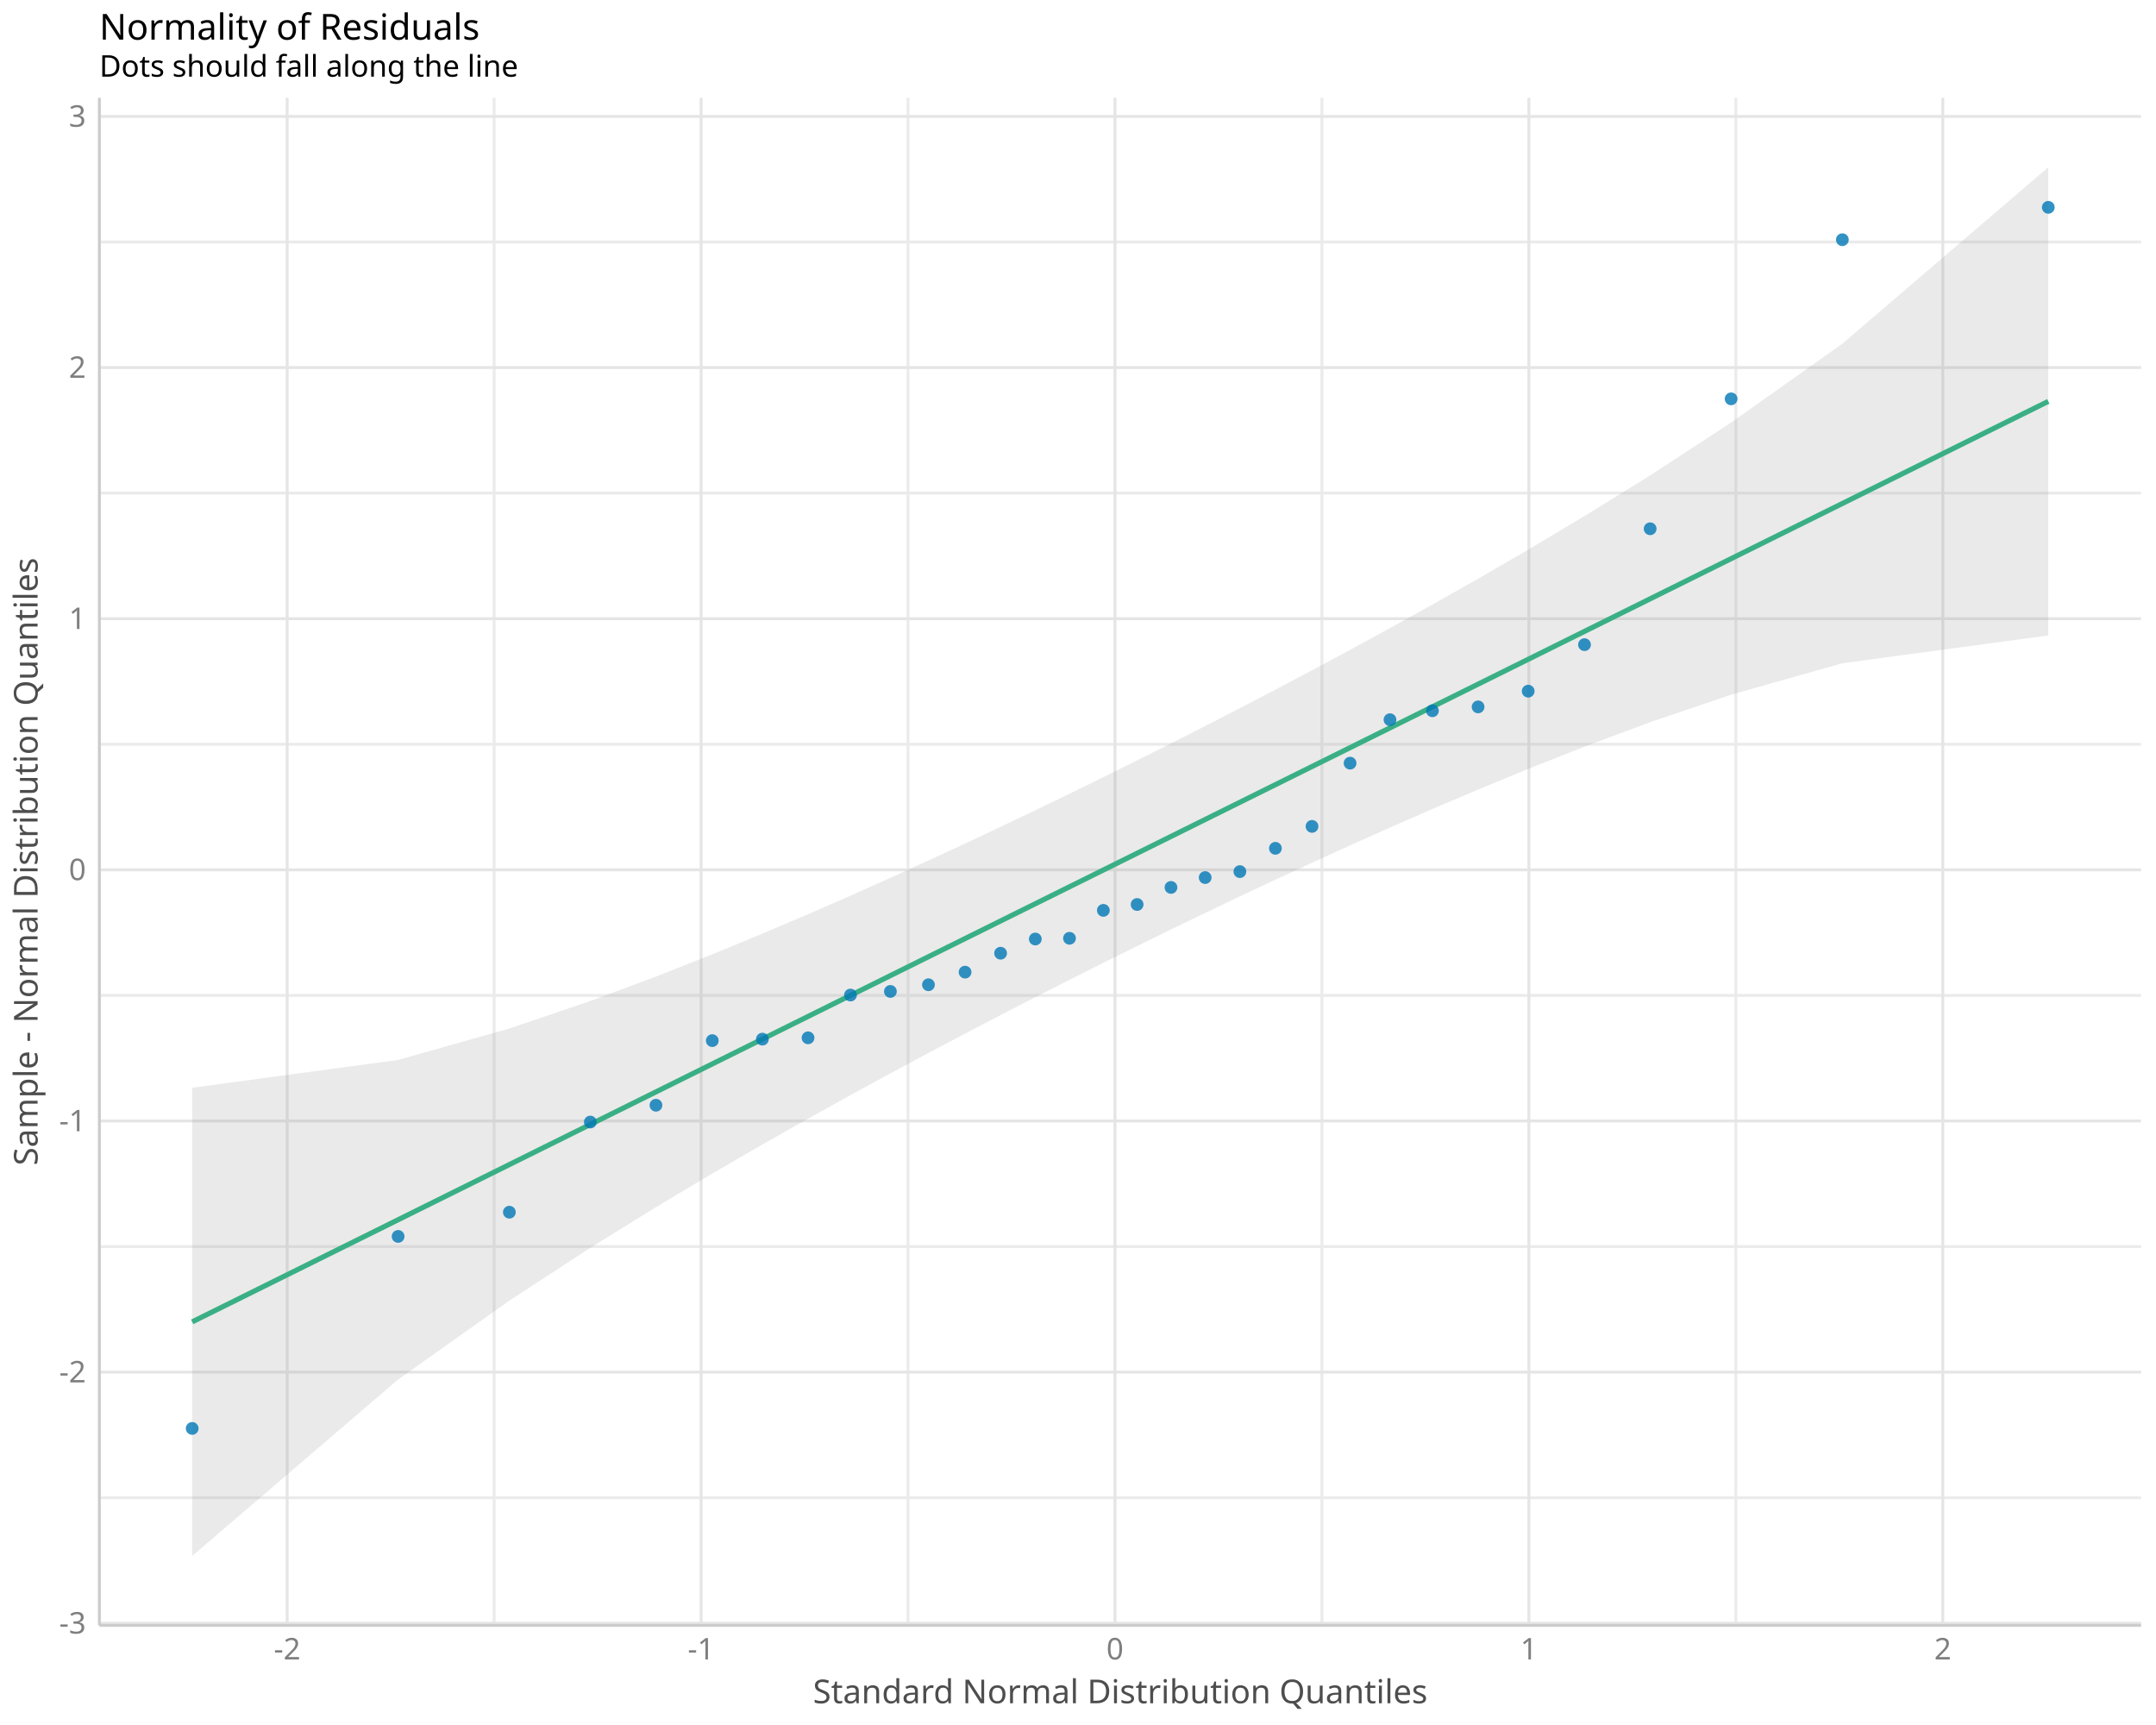
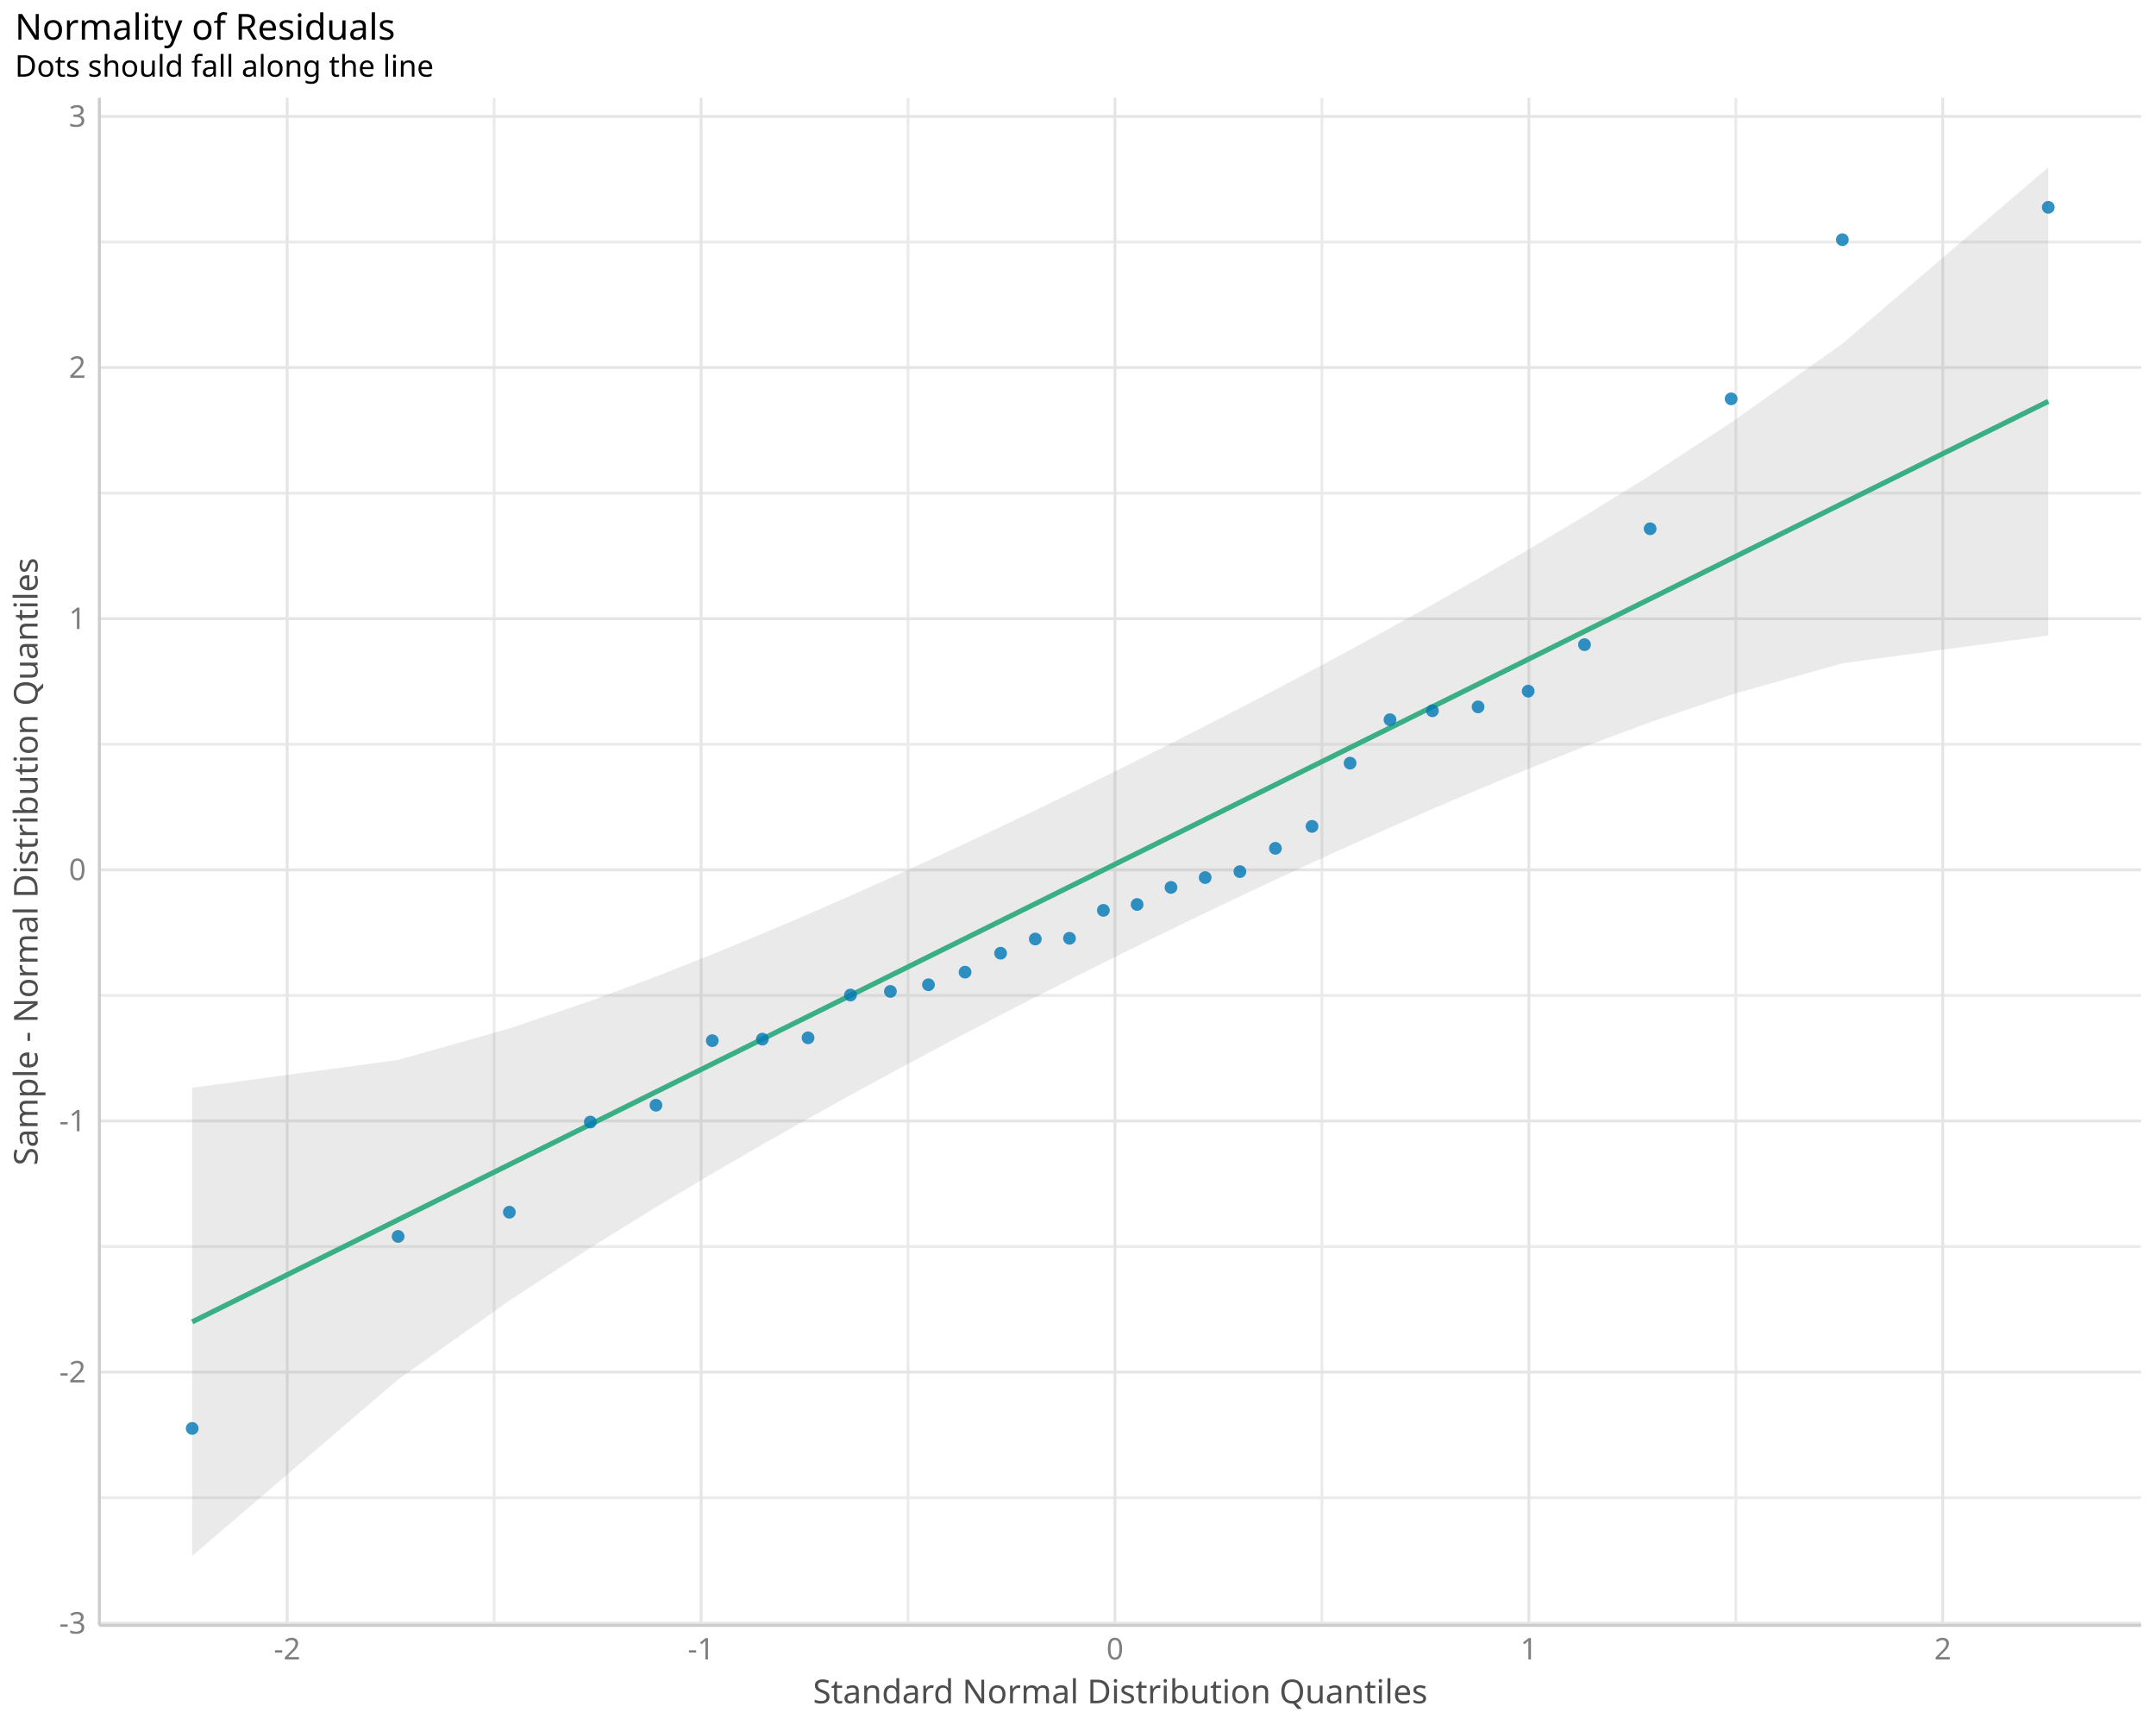
<svg xmlns="http://www.w3.org/2000/svg" class="svglite" data-engine-version="2.0" width="720.00pt" height="576.00pt" viewBox="0 0 720.00 576.00">
  <defs>
    <style type="text/css">
    .svglite line, .svglite polyline, .svglite polygon, .svglite path, .svglite rect, .svglite circle {
      fill: none;
      stroke: #000000;
      stroke-linecap: round;
      stroke-linejoin: round;
      stroke-miterlimit: 10.00;
    }
  </style>
  </defs>
  <rect width="100%" height="100%" style="stroke: none; fill: #FFFFFF;" />
  <defs>
    <clipPath id="cpMC4wMHw3MjAuMDB8MC4wMHw1NzYuMDA=">
      <rect x="0.00" y="0.00" width="720.00" height="576.00" />
    </clipPath>
  </defs>
  <g clip-path="url(#cpMC4wMHw3MjAuMDB8MC4wMHw1NzYuMDA=)">
    <rect x="0.00" y="0.00" width="720.00" height="576.00" style="stroke-width: 0.97; stroke: #FFFFFF; fill: #FFFFFF;" />
  </g>
  <defs>
    <clipPath id="cpMzMuMTl8NzE1LjAyfDMyLjY2fDU0Mi43NA==">
      <rect x="33.19" y="32.66" width="681.83" height="510.08" />
    </clipPath>
  </defs>
  <g clip-path="url(#cpMzMuMTl8NzE1LjAyfDMyLjY2fDU0Mi43NA==)">
    <rect x="33.19" y="32.66" width="681.83" height="510.08" style="stroke-width: 0.97; stroke: none; fill: #FFFFFF;" />
    <polyline points="33.19,500.10 715.02,500.10 " style="stroke-width: 0.97; stroke: #EBEBEB; stroke-linecap: butt;" />
    <polyline points="33.19,416.24 715.02,416.24 " style="stroke-width: 0.97; stroke: #EBEBEB; stroke-linecap: butt;" />
    <polyline points="33.19,332.38 715.02,332.38 " style="stroke-width: 0.97; stroke: #EBEBEB; stroke-linecap: butt;" />
    <polyline points="33.19,248.52 715.02,248.52 " style="stroke-width: 0.97; stroke: #EBEBEB; stroke-linecap: butt;" />
    <polyline points="33.19,164.66 715.02,164.66 " style="stroke-width: 0.97; stroke: #EBEBEB; stroke-linecap: butt;" />
    <polyline points="33.19,80.80 715.02,80.80 " style="stroke-width: 0.97; stroke: #EBEBEB; stroke-linecap: butt;" />
    <polyline points="165.01,542.74 165.01,32.66 " style="stroke-width: 0.97; stroke: #EBEBEB; stroke-linecap: butt;" />
    <polyline points="303.24,542.74 303.24,32.66 " style="stroke-width: 0.97; stroke: #EBEBEB; stroke-linecap: butt;" />
    <polyline points="441.46,542.74 441.46,32.66 " style="stroke-width: 0.97; stroke: #EBEBEB; stroke-linecap: butt;" />
    <polyline points="579.69,542.74 579.69,32.66 " style="stroke-width: 0.97; stroke: #EBEBEB; stroke-linecap: butt;" />
    <polyline points="33.19,542.03 715.02,542.03 " style="stroke-width: 0.97; stroke: #E5E5E5; stroke-linecap: butt;" />
    <polyline points="33.19,458.17 715.02,458.17 " style="stroke-width: 0.97; stroke: #E5E5E5; stroke-linecap: butt;" />
    <polyline points="33.19,374.31 715.02,374.31 " style="stroke-width: 0.97; stroke: #E5E5E5; stroke-linecap: butt;" />
    <polyline points="33.19,290.45 715.02,290.45 " style="stroke-width: 0.97; stroke: #E5E5E5; stroke-linecap: butt;" />
    <polyline points="33.19,206.59 715.02,206.59 " style="stroke-width: 0.97; stroke: #E5E5E5; stroke-linecap: butt;" />
    <polyline points="33.19,122.73 715.02,122.73 " style="stroke-width: 0.97; stroke: #E5E5E5; stroke-linecap: butt;" />
    <polyline points="33.19,38.88 715.02,38.88 " style="stroke-width: 0.97; stroke: #E5E5E5; stroke-linecap: butt;" />
    <polyline points="95.90,542.74 95.90,32.66 " style="stroke-width: 0.97; stroke: #E5E5E5; stroke-linecap: butt;" />
    <polyline points="234.13,542.74 234.13,32.66 " style="stroke-width: 0.97; stroke: #E5E5E5; stroke-linecap: butt;" />
    <polyline points="372.35,542.74 372.35,32.66 " style="stroke-width: 0.97; stroke: #E5E5E5; stroke-linecap: butt;" />
    <polyline points="510.58,542.74 510.58,32.66 " style="stroke-width: 0.97; stroke: #E5E5E5; stroke-linecap: butt;" />
    <polyline points="648.80,542.74 648.80,32.66 " style="stroke-width: 0.97; stroke: #E5E5E5; stroke-linecap: butt;" />
    <polygon points="64.18,363.21 132.95,353.93 170.10,343.43 197.14,334.25 219.06,326.09 237.87,318.66 254.60,311.76 269.85,305.27 284.02,299.08 297.35,293.12 310.06,287.33 322.29,281.67 334.15,276.09 345.74,270.56 357.16,265.04 368.47,259.50 379.74,253.91 391.05,248.23 402.47,242.43 414.06,236.46 425.92,230.28 438.15,223.82 450.86,217.00 464.19,209.73 478.36,201.88 493.61,193.24 510.34,183.55 529.15,172.32 551.07,158.74 578.11,141.10 615.26,114.77 684.03,55.84 684.03,212.19 615.26,221.47 578.11,231.97 551.07,241.15 529.15,249.31 510.34,256.74 493.61,263.64 478.36,270.13 464.19,276.32 450.86,282.28 438.15,288.07 425.92,293.73 414.06,299.31 402.47,304.84 391.05,310.36 379.74,315.90 368.47,321.49 357.16,327.17 345.74,332.97 334.15,338.94 322.29,345.12 310.06,351.59 297.35,358.40 284.02,365.67 269.85,373.53 254.60,382.16 237.87,391.86 219.06,403.08 197.14,416.66 170.10,434.30 132.95,460.63 64.18,519.56 " style="stroke-width: 0.00; stroke: none; fill: #999999; fill-opacity: 0.20;" />
    <polyline points="64.18,363.21 132.95,353.93 170.10,343.43 197.14,334.25 219.06,326.09 237.87,318.66 254.60,311.76 269.85,305.27 284.02,299.08 297.35,293.12 310.06,287.33 322.29,281.67 334.15,276.09 345.74,270.56 357.16,265.04 368.47,259.50 379.74,253.91 391.05,248.23 402.47,242.43 414.06,236.46 425.92,230.28 438.15,223.82 450.86,217.00 464.19,209.73 478.36,201.88 493.61,193.24 510.34,183.55 529.15,172.32 551.07,158.74 578.11,141.10 615.26,114.77 684.03,55.84 " style="stroke-width: 0.21; stroke: none;" />
    <polyline points="684.03,212.19 615.26,221.47 578.11,231.97 551.07,241.15 529.15,249.31 510.34,256.74 493.61,263.64 478.36,270.13 464.19,276.32 450.86,282.28 438.15,288.07 425.92,293.73 414.06,299.31 402.47,304.84 391.05,310.36 379.74,315.90 368.47,321.49 357.16,327.17 345.74,332.97 334.15,338.94 322.29,345.12 310.06,351.59 297.35,358.40 284.02,365.67 269.85,373.53 254.60,382.16 237.87,391.86 219.06,403.08 197.14,416.66 170.10,434.30 132.95,460.63 64.18,519.56 " style="stroke-width: 0.21; stroke: none;" />
    <polyline points="64.18,441.39 684.03,134.02 " style="stroke-width: 1.71; stroke: #3AAF85; stroke-linecap: butt;" />
    <circle cx="64.18" cy="476.97" r="2.13" style="stroke-width: 0.00; stroke: none; fill: #0077B5; fill-opacity: 0.80;" />
    <circle cx="132.95" cy="412.86" r="2.13" style="stroke-width: 0.00; stroke: none; fill: #0077B5; fill-opacity: 0.80;" />
    <circle cx="170.10" cy="404.77" r="2.13" style="stroke-width: 0.00; stroke: none; fill: #0077B5; fill-opacity: 0.80;" />
    <circle cx="197.14" cy="374.67" r="2.13" style="stroke-width: 0.00; stroke: none; fill: #0077B5; fill-opacity: 0.80;" />
    <circle cx="219.06" cy="369.05" r="2.13" style="stroke-width: 0.00; stroke: none; fill: #0077B5; fill-opacity: 0.80;" />
    <circle cx="237.87" cy="347.48" r="2.13" style="stroke-width: 0.00; stroke: none; fill: #0077B5; fill-opacity: 0.80;" />
    <circle cx="254.60" cy="346.98" r="2.13" style="stroke-width: 0.00; stroke: none; fill: #0077B5; fill-opacity: 0.80;" />
    <circle cx="269.85" cy="346.54" r="2.13" style="stroke-width: 0.00; stroke: none; fill: #0077B5; fill-opacity: 0.80;" />
    <circle cx="284.02" cy="332.26" r="2.13" style="stroke-width: 0.00; stroke: none; fill: #0077B5; fill-opacity: 0.80;" />
    <circle cx="297.35" cy="331.05" r="2.13" style="stroke-width: 0.00; stroke: none; fill: #0077B5; fill-opacity: 0.80;" />
    <circle cx="310.06" cy="328.82" r="2.13" style="stroke-width: 0.00; stroke: none; fill: #0077B5; fill-opacity: 0.80;" />
    <circle cx="322.29" cy="324.61" r="2.13" style="stroke-width: 0.00; stroke: none; fill: #0077B5; fill-opacity: 0.80;" />
    <circle cx="334.15" cy="318.29" r="2.13" style="stroke-width: 0.00; stroke: none; fill: #0077B5; fill-opacity: 0.80;" />
    <circle cx="345.74" cy="313.55" r="2.13" style="stroke-width: 0.00; stroke: none; fill: #0077B5; fill-opacity: 0.80;" />
    <circle cx="357.16" cy="313.31" r="2.13" style="stroke-width: 0.00; stroke: none; fill: #0077B5; fill-opacity: 0.80;" />
    <circle cx="368.47" cy="303.98" r="2.13" style="stroke-width: 0.00; stroke: none; fill: #0077B5; fill-opacity: 0.80;" />
    <circle cx="379.74" cy="302.02" r="2.13" style="stroke-width: 0.00; stroke: none; fill: #0077B5; fill-opacity: 0.80;" />
    <circle cx="391.05" cy="296.32" r="2.13" style="stroke-width: 0.00; stroke: none; fill: #0077B5; fill-opacity: 0.80;" />
    <circle cx="402.47" cy="293.03" r="2.13" style="stroke-width: 0.00; stroke: none; fill: #0077B5; fill-opacity: 0.80;" />
    <circle cx="414.06" cy="291.04" r="2.13" style="stroke-width: 0.00; stroke: none; fill: #0077B5; fill-opacity: 0.80;" />
    <circle cx="425.92" cy="283.26" r="2.13" style="stroke-width: 0.00; stroke: none; fill: #0077B5; fill-opacity: 0.80;" />
    <circle cx="438.15" cy="275.94" r="2.13" style="stroke-width: 0.00; stroke: none; fill: #0077B5; fill-opacity: 0.80;" />
    <circle cx="450.86" cy="254.83" r="2.13" style="stroke-width: 0.00; stroke: none; fill: #0077B5; fill-opacity: 0.80;" />
    <circle cx="464.19" cy="240.32" r="2.13" style="stroke-width: 0.00; stroke: none; fill: #0077B5; fill-opacity: 0.80;" />
    <circle cx="478.36" cy="237.33" r="2.13" style="stroke-width: 0.00; stroke: none; fill: #0077B5; fill-opacity: 0.80;" />
    <circle cx="493.61" cy="236.04" r="2.13" style="stroke-width: 0.00; stroke: none; fill: #0077B5; fill-opacity: 0.80;" />
    <circle cx="510.34" cy="230.79" r="2.13" style="stroke-width: 0.00; stroke: none; fill: #0077B5; fill-opacity: 0.80;" />
    <circle cx="529.15" cy="215.26" r="2.13" style="stroke-width: 0.00; stroke: none; fill: #0077B5; fill-opacity: 0.80;" />
    <circle cx="551.07" cy="176.56" r="2.13" style="stroke-width: 0.00; stroke: none; fill: #0077B5; fill-opacity: 0.80;" />
    <circle cx="578.11" cy="133.18" r="2.13" style="stroke-width: 0.00; stroke: none; fill: #0077B5; fill-opacity: 0.80;" />
    <circle cx="615.26" cy="80.04" r="2.13" style="stroke-width: 0.00; stroke: none; fill: #0077B5; fill-opacity: 0.80;" />
    <circle cx="684.03" cy="69.23" r="2.13" style="stroke-width: 0.00; stroke: none; fill: #0077B5; fill-opacity: 0.80;" />
  </g>
  <g clip-path="url(#cpMC4wMHw3MjAuMDB8MC4wMHw1NzYuMDA=)">
    <polyline points="33.19,542.74 33.19,32.66 " style="stroke-width: 0.97; stroke: #CCCCCC; stroke-linecap: butt;" />
    <text x="28.71" y="545.47" text-anchor="end" style="font-size: 10.00px; fill: #7F7F7F; font-family: sans;" textLength="8.89px" lengthAdjust="spacingAndGlyphs">-3</text>
    <text x="28.71" y="461.61" text-anchor="end" style="font-size: 10.00px; fill: #7F7F7F; font-family: sans;" textLength="8.89px" lengthAdjust="spacingAndGlyphs">-2</text>
    <text x="28.71" y="377.75" text-anchor="end" style="font-size: 10.00px; fill: #7F7F7F; font-family: sans;" textLength="8.89px" lengthAdjust="spacingAndGlyphs">-1</text>
    <text x="28.71" y="293.89" text-anchor="end" style="font-size: 10.00px; fill: #7F7F7F; font-family: sans;" textLength="5.56px" lengthAdjust="spacingAndGlyphs">0</text>
    <text x="28.71" y="210.03" text-anchor="end" style="font-size: 10.00px; fill: #7F7F7F; font-family: sans;" textLength="5.56px" lengthAdjust="spacingAndGlyphs">1</text>
    <text x="28.71" y="126.17" text-anchor="end" style="font-size: 10.00px; fill: #7F7F7F; font-family: sans;" textLength="5.56px" lengthAdjust="spacingAndGlyphs">2</text>
    <text x="28.71" y="42.32" text-anchor="end" style="font-size: 10.00px; fill: #7F7F7F; font-family: sans;" textLength="5.56px" lengthAdjust="spacingAndGlyphs">3</text>
    <polyline points="33.19,542.74 715.02,542.74 " style="stroke-width: 0.97; stroke: #CCCCCC; stroke-linecap: butt;" />
    <text x="95.90" y="554.11" text-anchor="middle" style="font-size: 10.00px; fill: #7F7F7F; font-family: sans;" textLength="8.89px" lengthAdjust="spacingAndGlyphs">-2</text>
    <text x="234.13" y="554.11" text-anchor="middle" style="font-size: 10.00px; fill: #7F7F7F; font-family: sans;" textLength="8.89px" lengthAdjust="spacingAndGlyphs">-1</text>
    <text x="372.35" y="554.11" text-anchor="middle" style="font-size: 10.00px; fill: #7F7F7F; font-family: sans;" textLength="5.56px" lengthAdjust="spacingAndGlyphs">0</text>
    <text x="510.58" y="554.11" text-anchor="middle" style="font-size: 10.00px; fill: #7F7F7F; font-family: sans;" textLength="5.56px" lengthAdjust="spacingAndGlyphs">1</text>
    <text x="648.80" y="554.11" text-anchor="middle" style="font-size: 10.00px; fill: #7F7F7F; font-family: sans;" textLength="5.56px" lengthAdjust="spacingAndGlyphs">2</text>
    <text x="374.11" y="568.74" text-anchor="middle" style="font-size: 11.00px; fill: #4D4D4D; font-family: sans;" textLength="190.77px" lengthAdjust="spacingAndGlyphs">Standard Normal Distribution Quantiles</text>
    <text transform="translate(12.55,287.70) rotate(-90)" text-anchor="middle" style="font-size: 11.00px; fill: #4D4D4D; font-family: sans;" textLength="190.15px" lengthAdjust="spacingAndGlyphs">Sample - Normal Distribution Quantiles</text>
-     <text x="33.19" y="25.60" style="font-size: 10.00px; font-family: sans;" textLength="130.64px" lengthAdjust="spacingAndGlyphs">Dots should fall along the line</text>
-     <text x="33.19" y="13.24" style="font-size: 12.00px; font-family: sans;" textLength="120.06px" lengthAdjust="spacingAndGlyphs">Normality of Residuals</text>
+     <text x="4.98" y="25.60" style="font-size: 10.00px; font-family: sans;" textLength="130.64px" lengthAdjust="spacingAndGlyphs">Dots should fall along the line</text>
+     <text x="4.98" y="13.24" style="font-size: 12.00px; font-family: sans;" textLength="120.06px" lengthAdjust="spacingAndGlyphs">Normality of Residuals</text>
  </g>
</svg>
